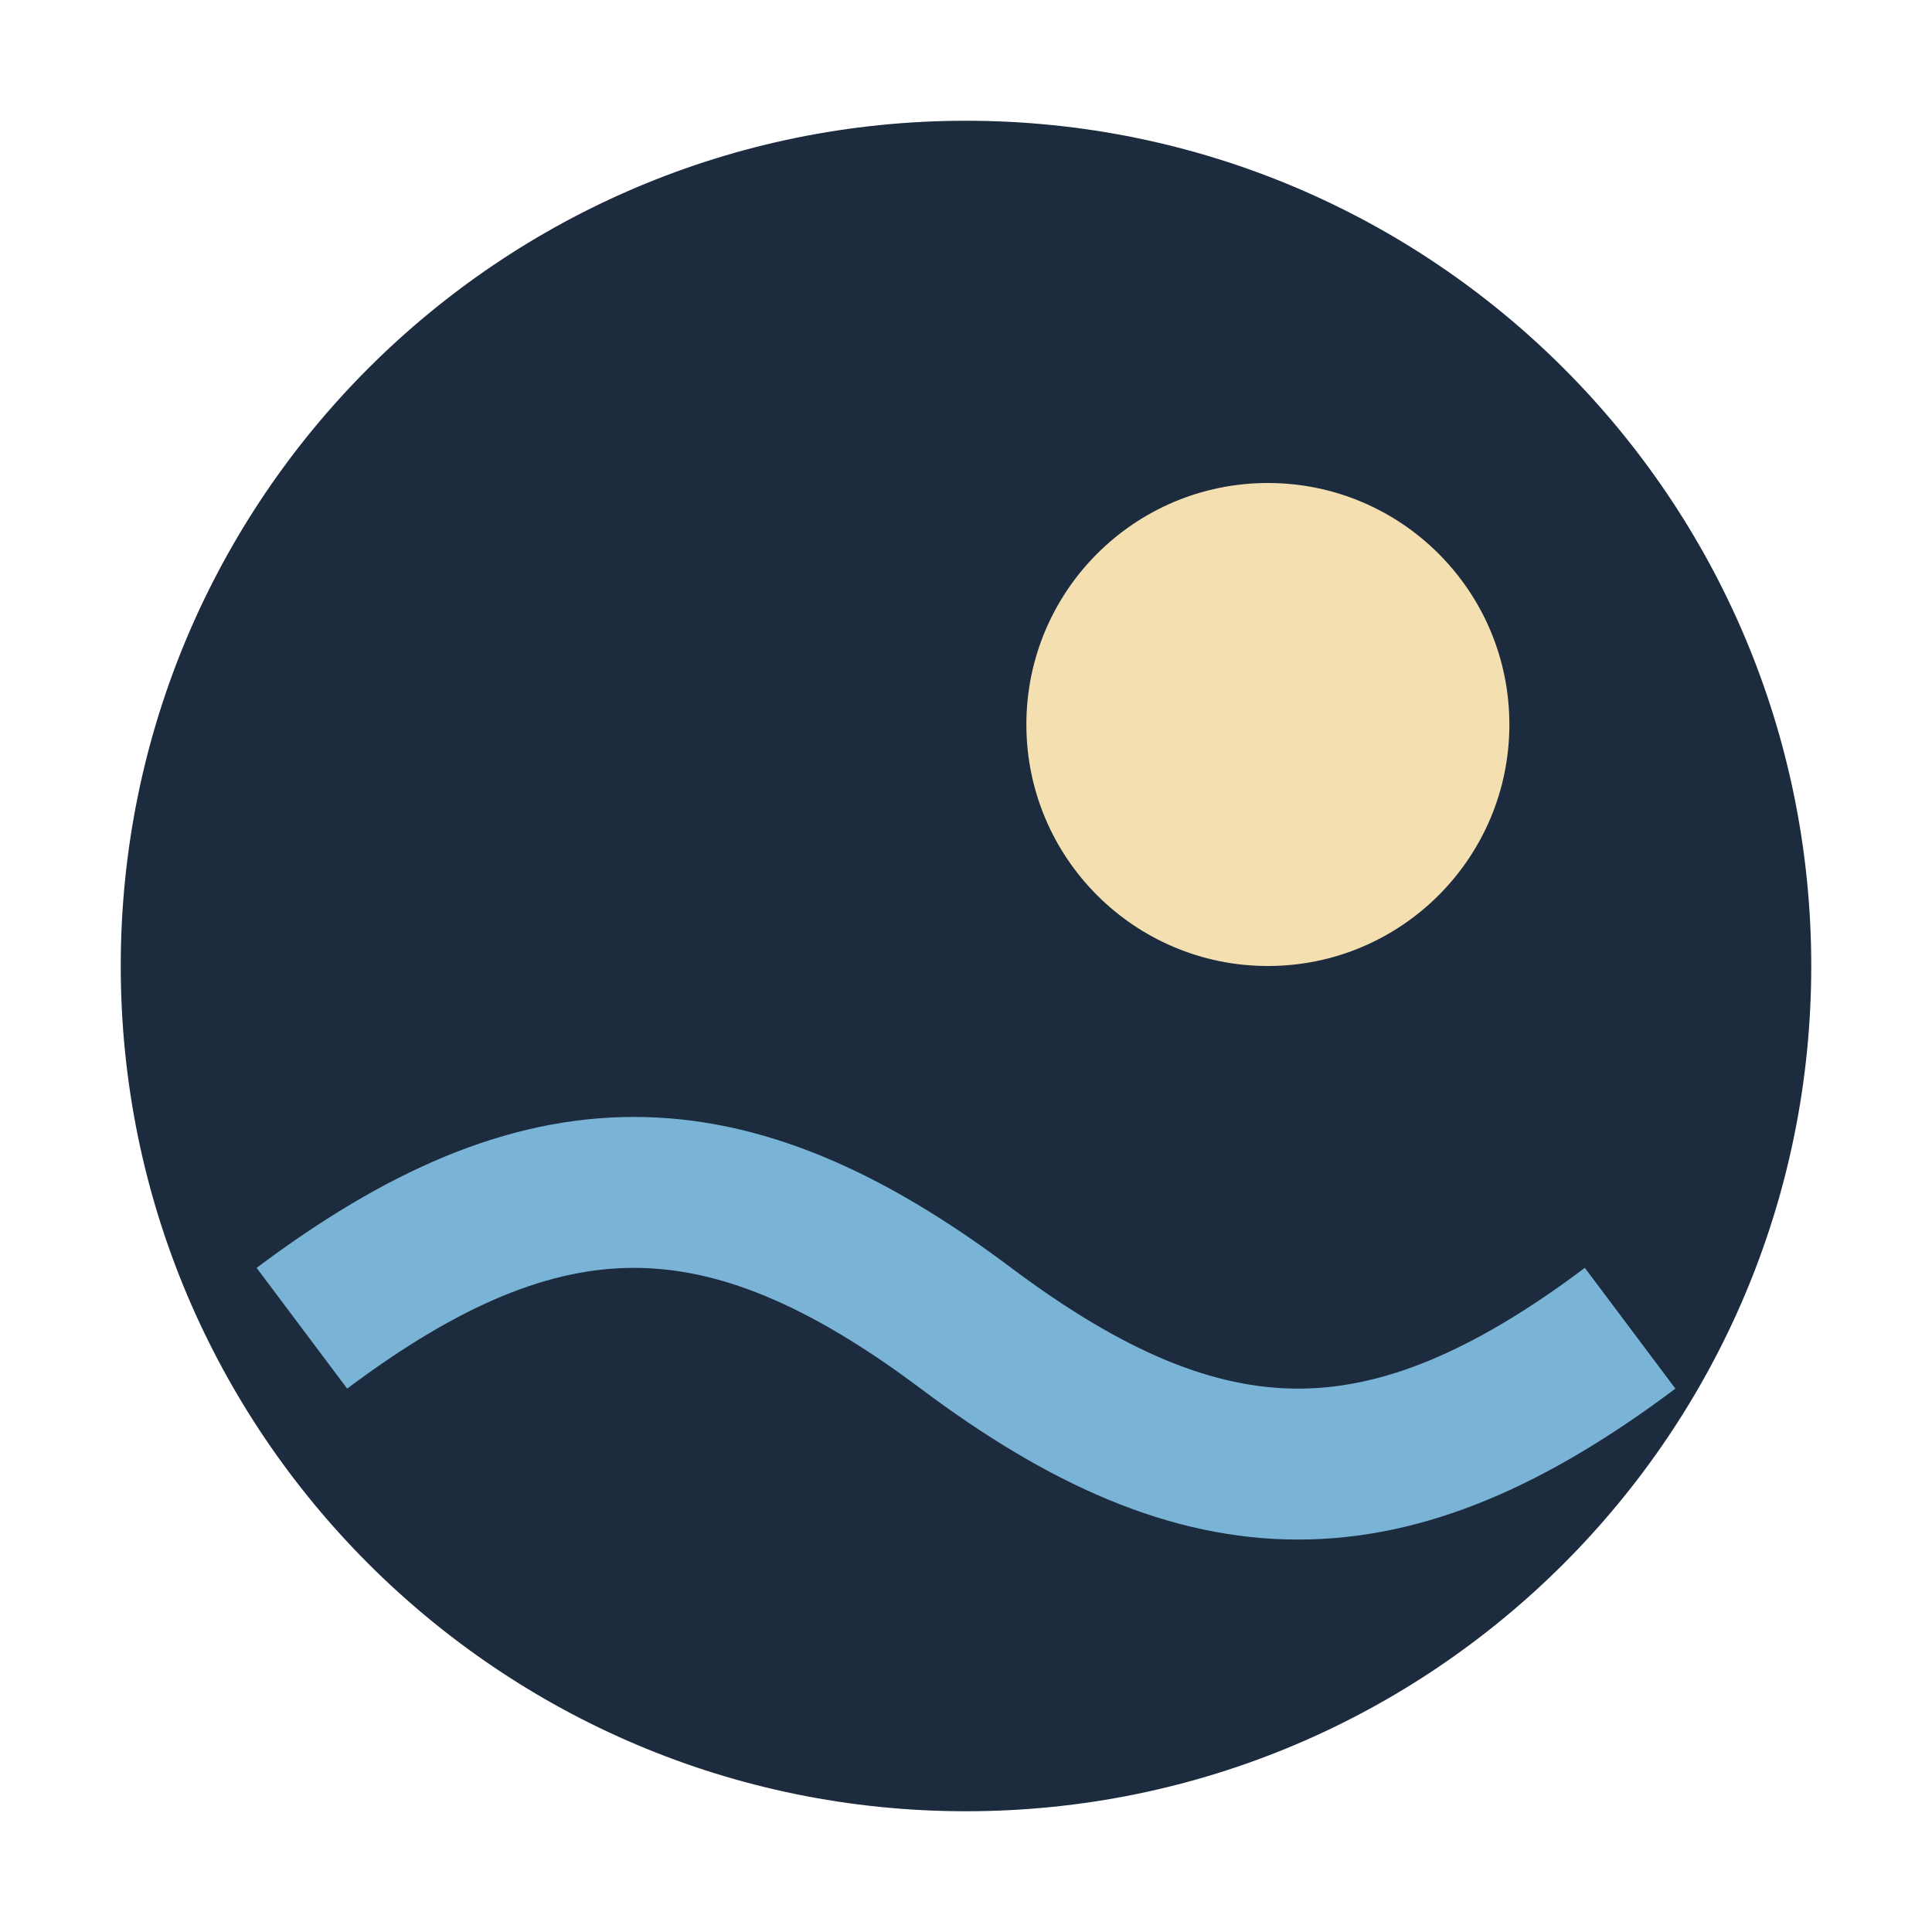
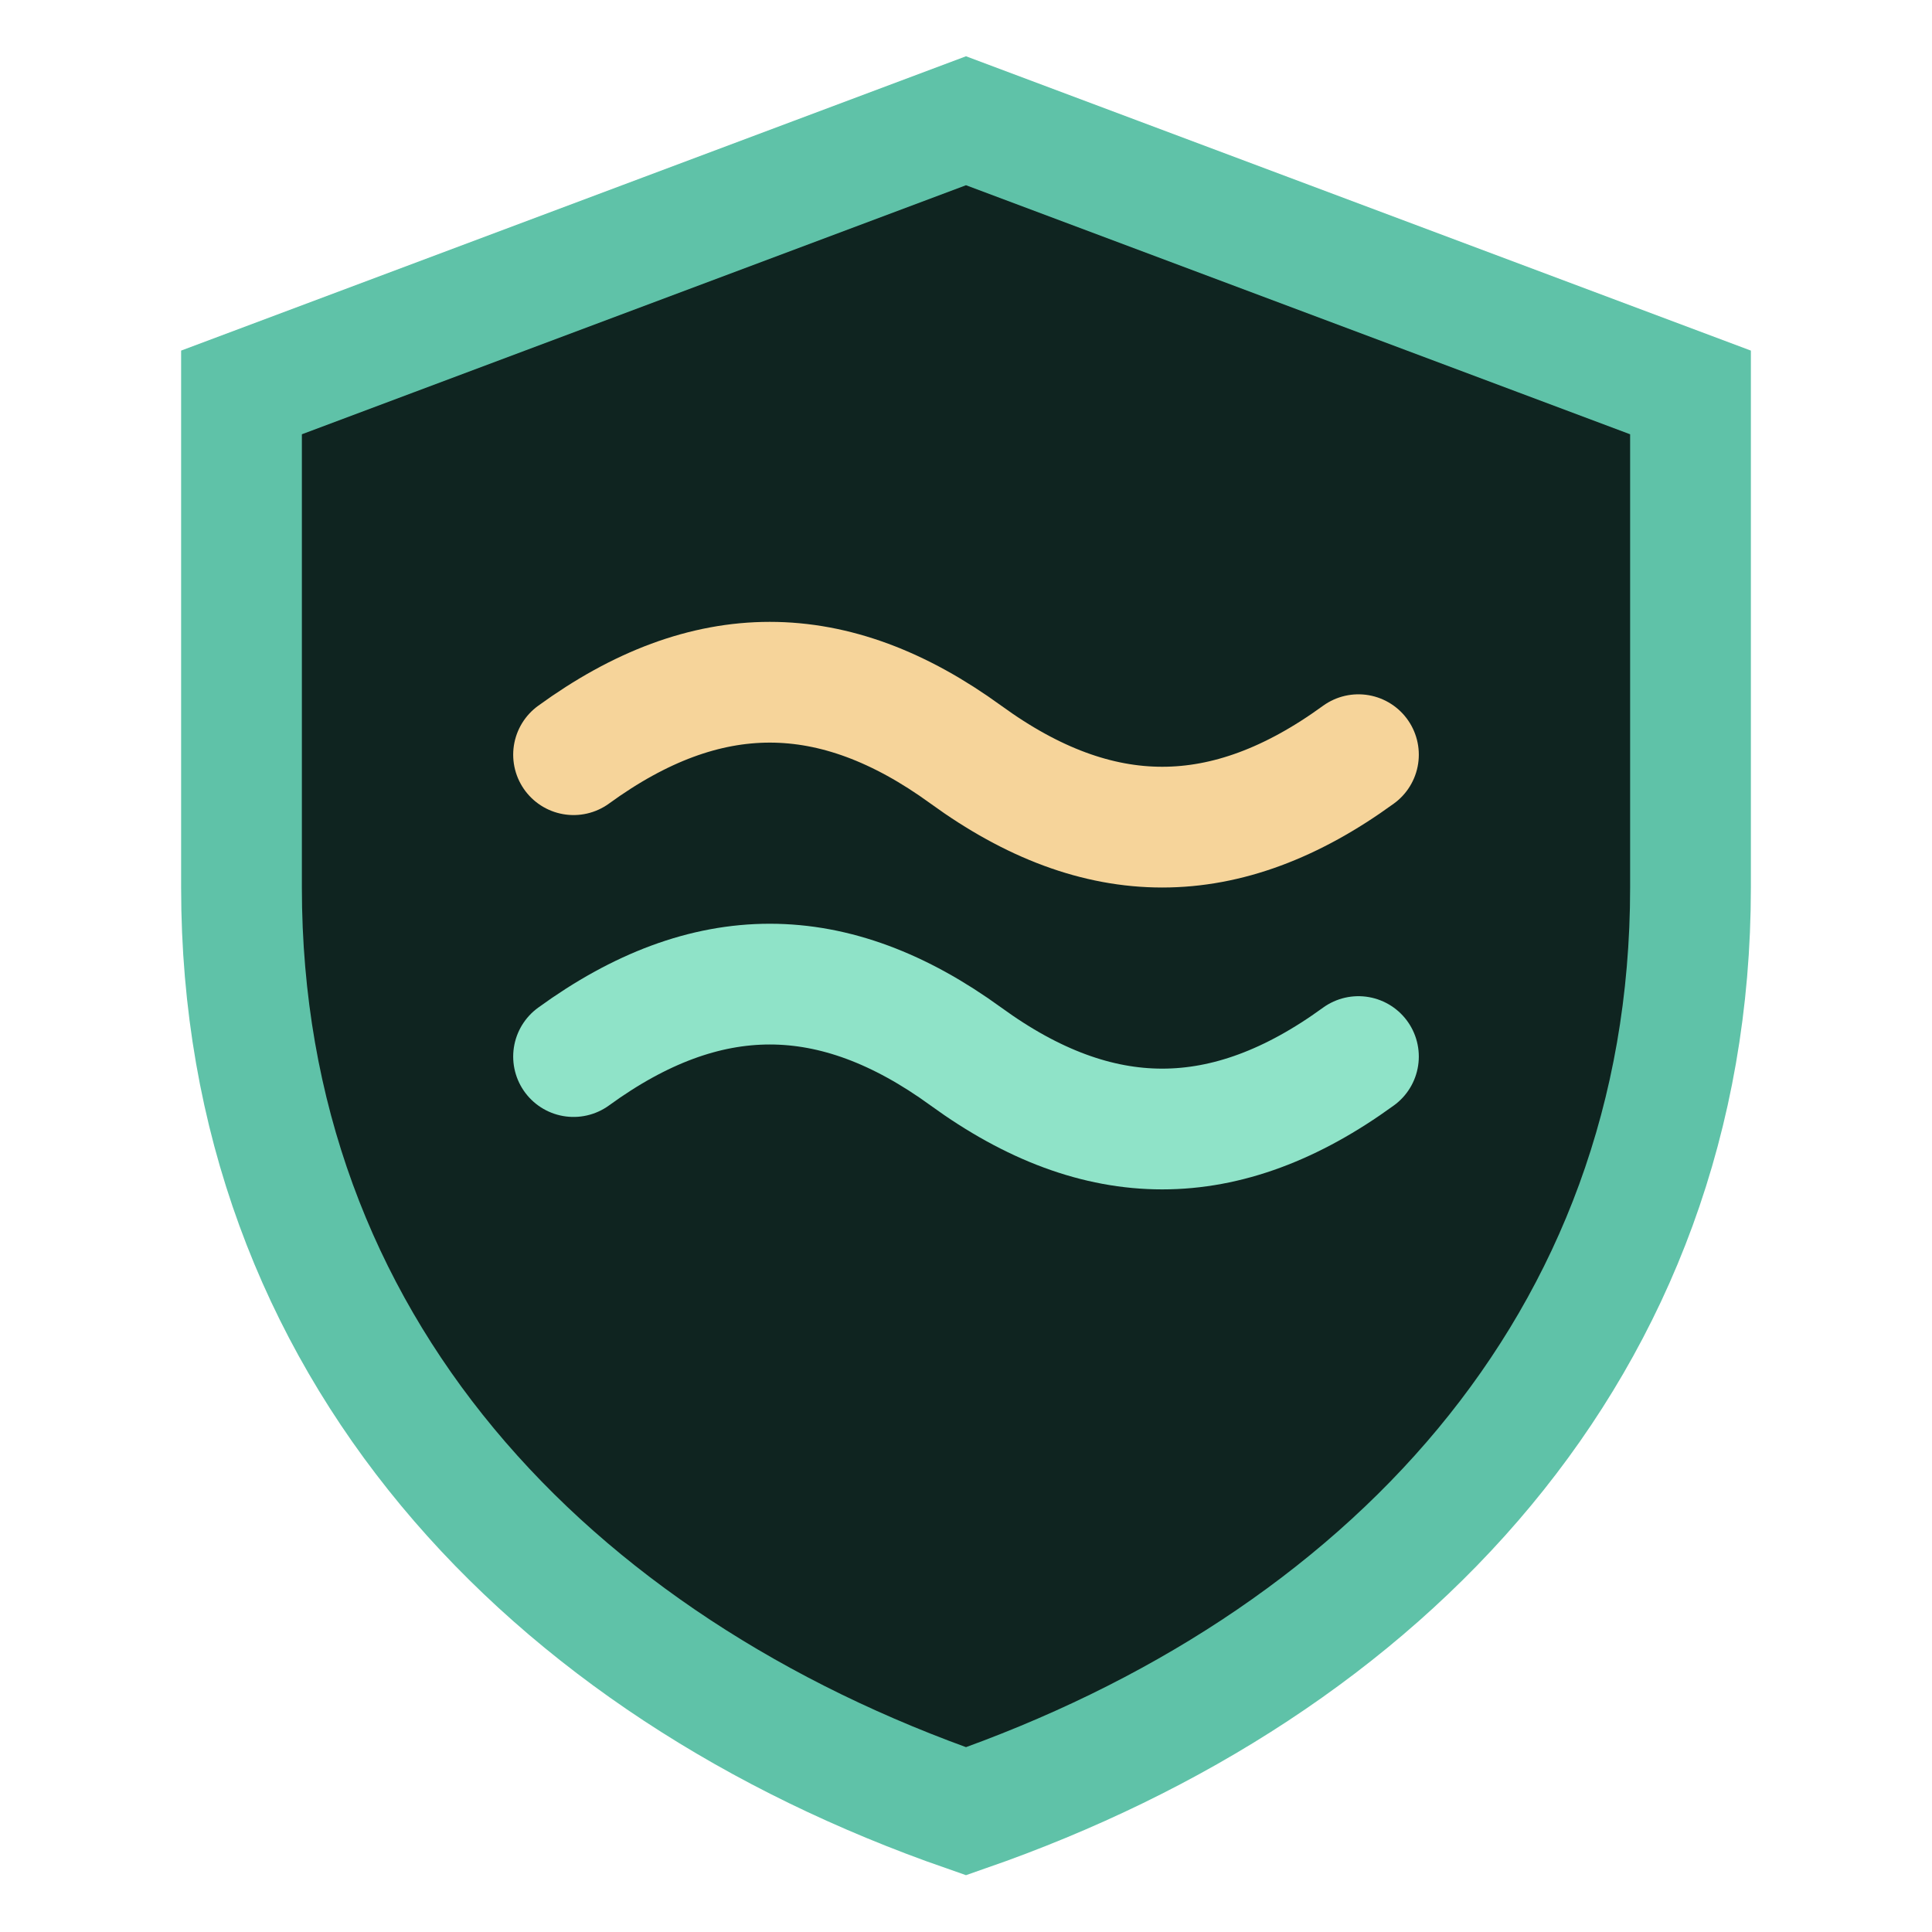
<svg xmlns="http://www.w3.org/2000/svg" viewBox="0 0 32 32">
-   <circle cx="16" cy="16" r="14" fill="#1c2b3d" />
-   <circle cx="21" cy="12" r="4" fill="#f3dfb0" />
-   <path d="M5 22c4-3 7-3 11 0s7 3 11 0" stroke="#79b4d6" stroke-width="2.5" fill="none" />
+   <path d="M16 2 4 6.5v8.2C4 22.3 9.1 27.6 16 30c6.9-2.4 12-7.7 12-15.3V6.5Z" fill="#0f2420" stroke="#5fc2a8" stroke-width="2" />
+   <path d="M9.5 17.5c2.2-1.6 4.3-1.6 6.5 0s4.3 1.6 6.5 0" stroke="#8fe3c8" stroke-width="2" fill="none" stroke-linecap="round" />
+   <path d="M9.5 12.5c2.2-1.6 4.3-1.6 6.5 0s4.3 1.6 6.5 0" stroke="#f6d49a" stroke-width="2" fill="none" stroke-linecap="round" />
</svg>
